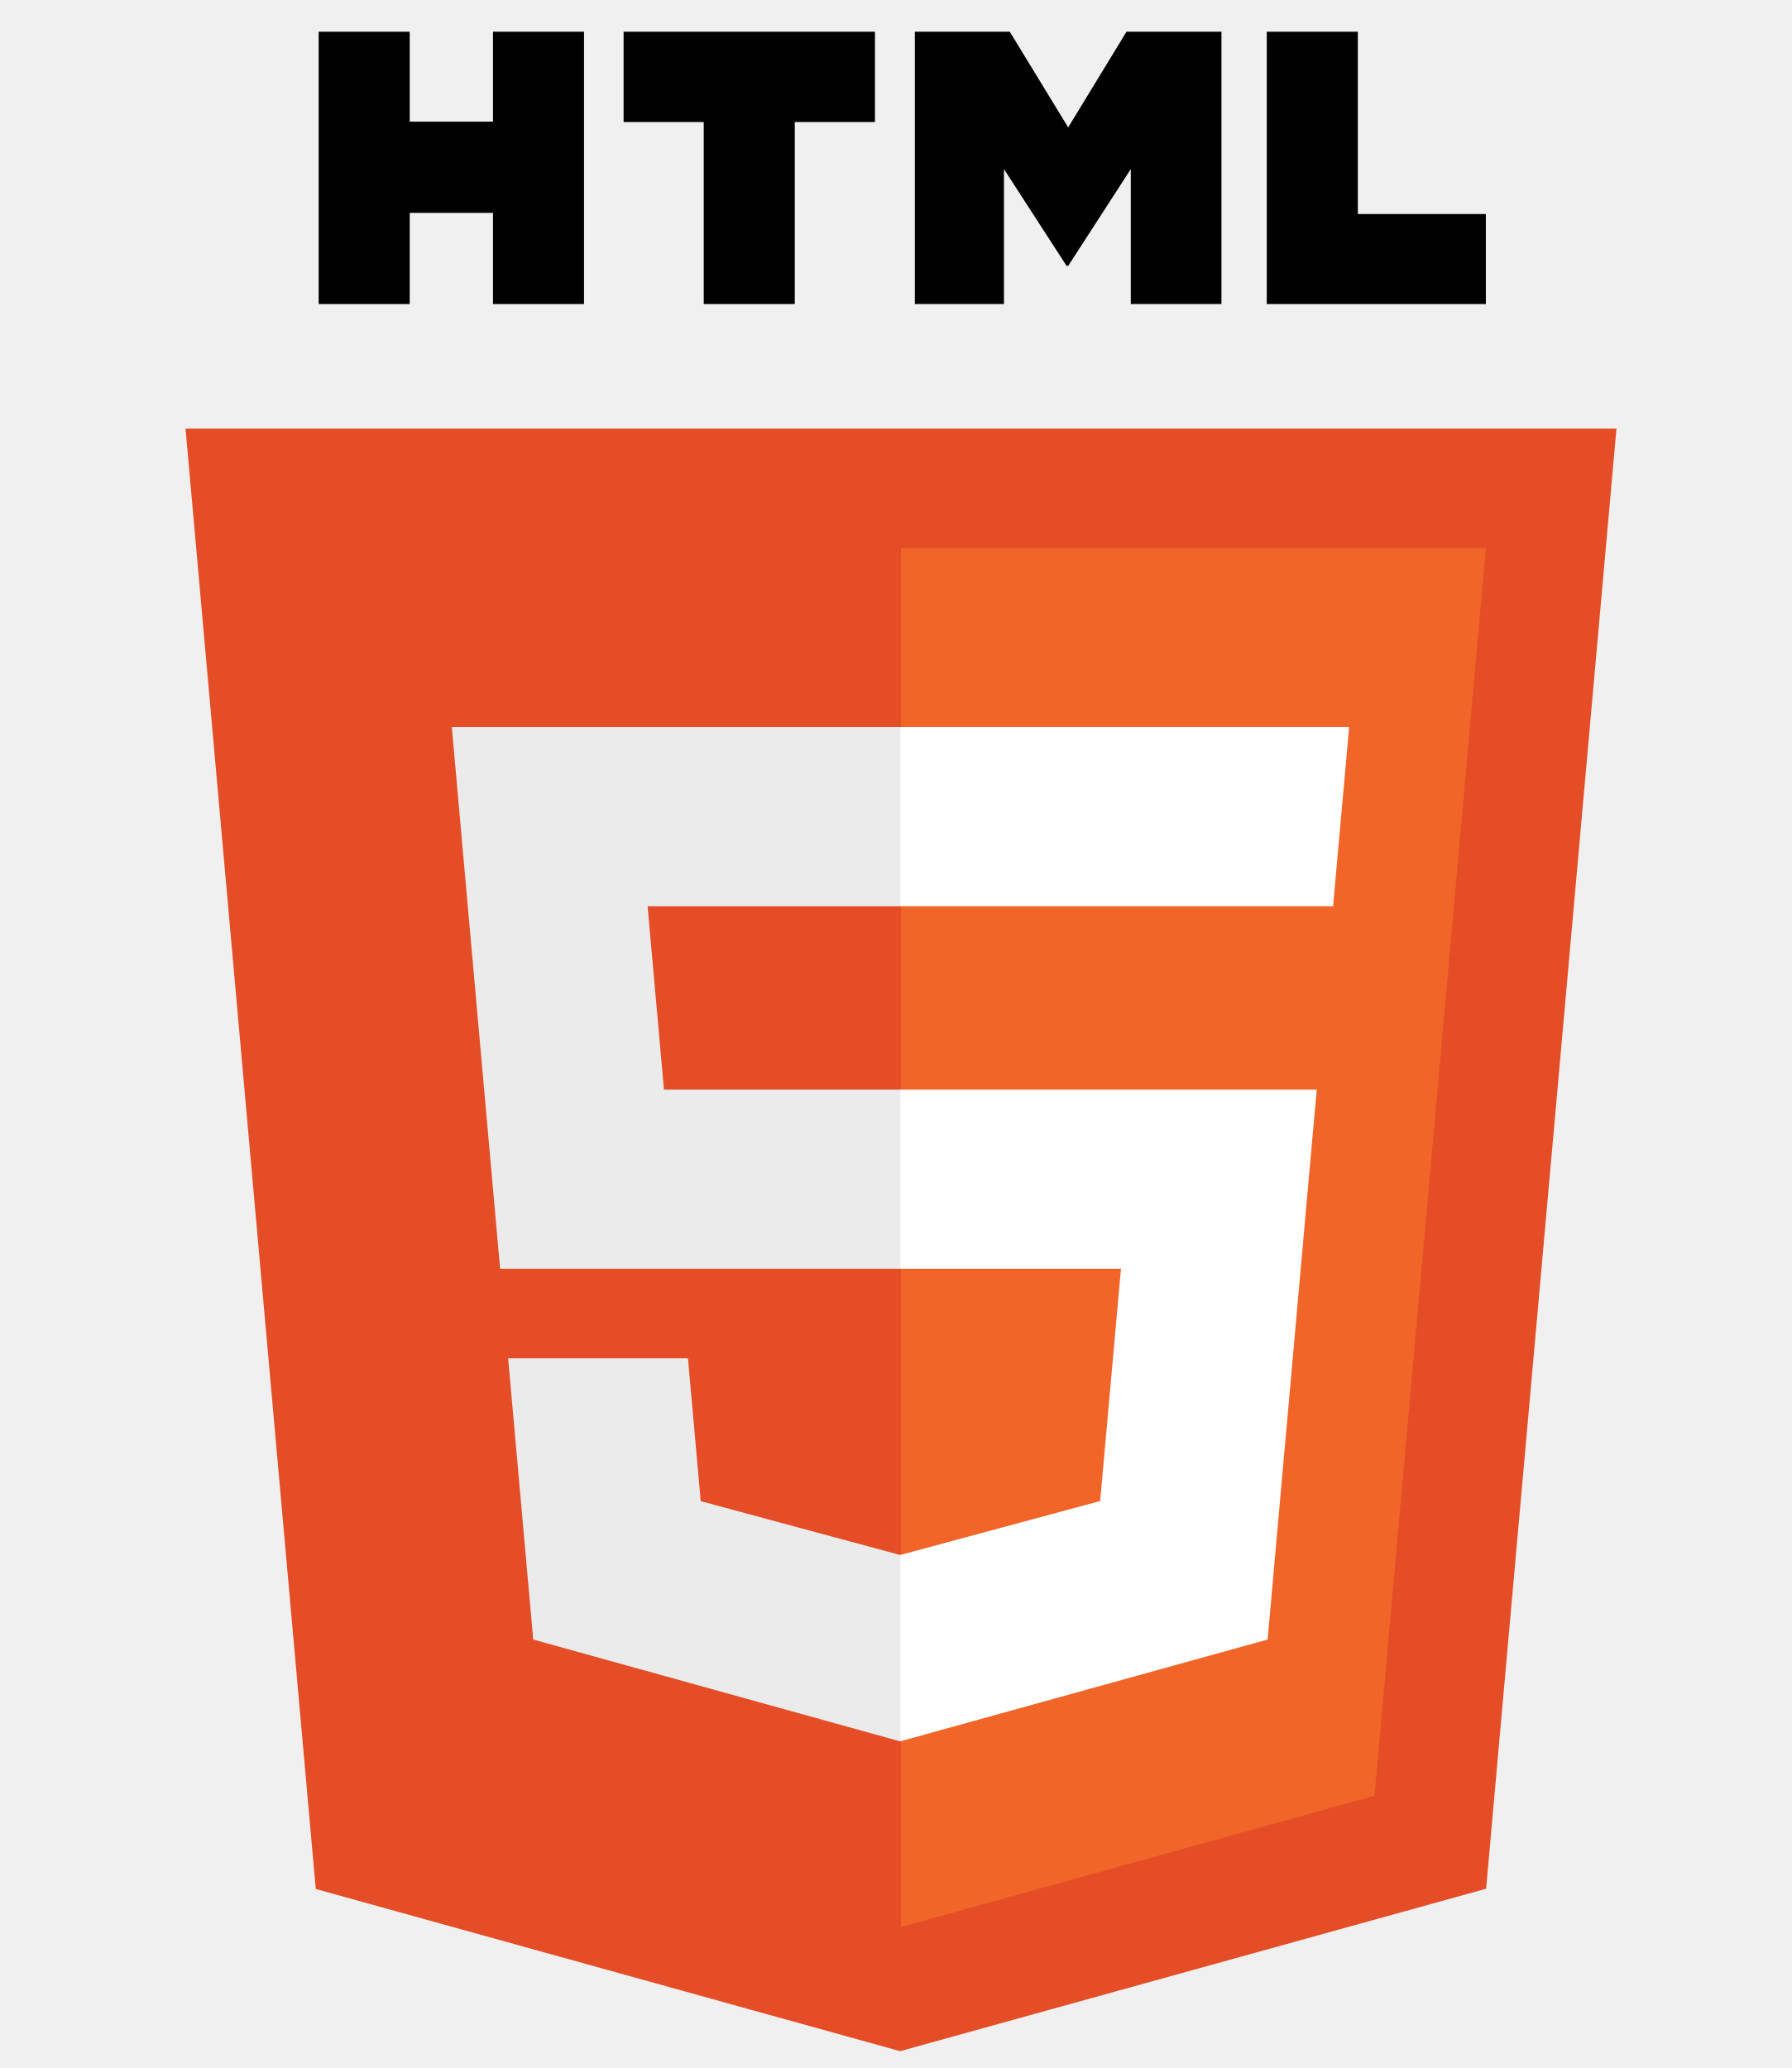
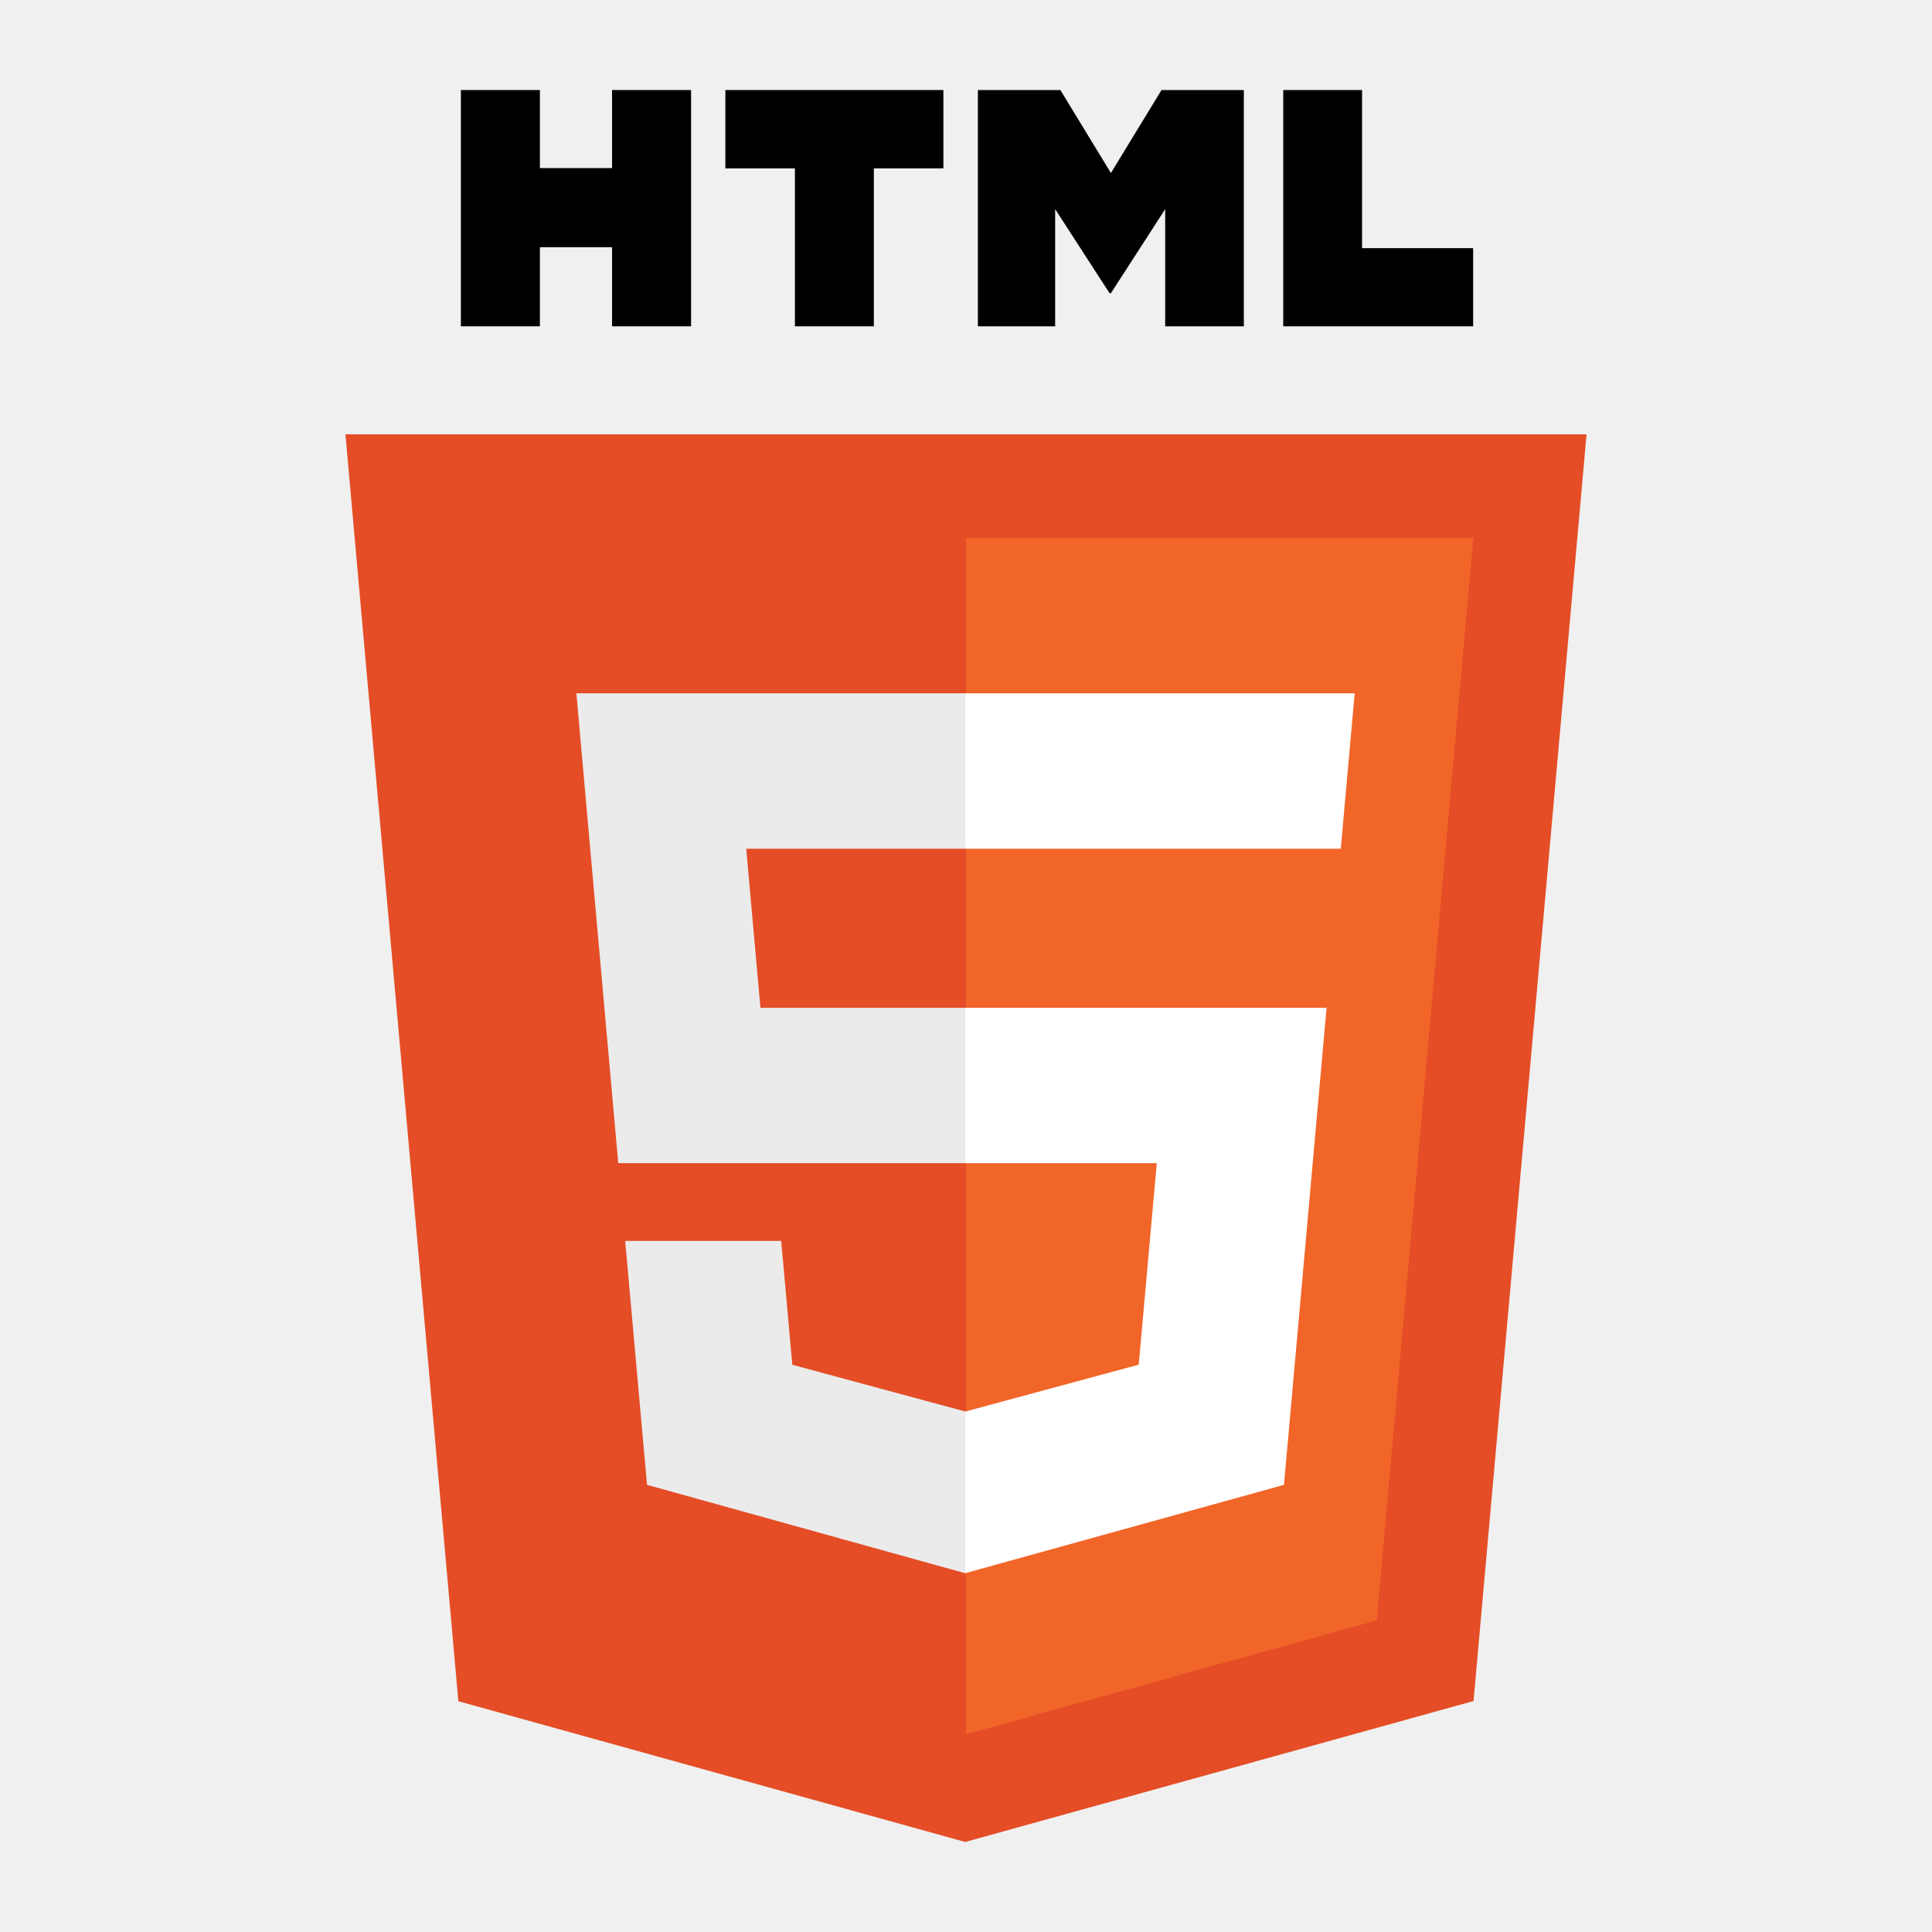
- <svg xmlns="http://www.w3.org/2000/svg" version="1.1" id="レイヤー_1" x="0px" y="0px" width="308.594px" height="356.25px" viewBox="0 0 308.594 356.25" enable-background="new 0 0 308.594 356.25" xml:space="preserve">
-   <g>
-     <polygon fill="#E44D26" points="54.387,325.408 31.957,73.832 278.421,73.832 255.968,325.368 155.039,353.35  " />
-     <polygon fill="#F16529" points="155.189,331.962 236.745,309.352 255.933,94.402 155.189,94.402  " />
-     <polygon fill="#EBEBEB" points="155.189,187.708 114.36,187.708 111.541,156.113 155.189,156.113 155.189,125.258 155.082,125.258    77.82,125.258 78.559,133.535 86.141,218.562 155.189,218.562  " />
-     <polygon fill="#EBEBEB" points="155.189,267.842 155.053,267.877 120.69,258.599 118.494,233.991 101.796,233.991 87.521,233.991    91.843,282.438 155.046,299.983 155.189,299.943  " />
-     <path d="M54.889,5.465h15.68v15.492h14.343V5.465h15.68v46.913H84.913V36.668H70.568v15.709h-15.68V5.465L54.889,5.465z" />
-     <path d="M121.212,21.022h-13.804V5.465h43.295v15.557h-13.81v31.355h-15.681V21.022L121.212,21.022z" />
-     <path d="M157.575,5.465h16.351l10.057,16.483l10.047-16.483h16.355v46.913H194.77V29.125l-10.787,16.68h-0.271l-10.794-16.68   v23.252h-15.342V5.465z" />
-     <path d="M218.188,5.465h15.685v31.406h22.051v15.507h-37.735V5.465z" />
-     <polygon fill="#FFFFFF" points="155.082,187.708 155.082,218.562 193.077,218.562 189.494,258.579 155.082,267.867    155.082,299.967 218.336,282.438 218.8,277.224 226.051,195.993 226.803,187.708 218.488,187.708  " />
-     <polygon fill="#FFFFFF" points="155.082,125.258 155.082,144.421 155.082,156.037 155.082,156.113 229.512,156.113    229.512,156.113 229.611,156.113 230.229,149.177 231.636,133.535 232.374,125.258  " />
-   </g>
+ <svg xmlns="http://www.w3.org/2000/svg" id="レイヤー_1" data-name="レイヤー 1" viewBox="0 0 200 200">
+   <defs>
+     <style>.cls-1{fill:#e44d26;}.cls-2{fill:#f16529;}.cls-3{fill:#ebebeb;}.cls-4{fill:#fff;}</style>
+   </defs>
+   <polygon class="cls-1" points="47.45 176.11 35.76 44.96 164.24 44.96 152.54 176.09 99.92 190.68 47.45 176.11" />
+   <polygon class="cls-2" points="100 179.53 142.52 167.74 152.52 55.69 100 55.69 100 179.53" />
+   <polygon class="cls-3" points="100 104.33 78.72 104.33 77.25 87.86 100 87.86 100 71.77 99.94 71.77 59.67 71.77 60.05 76.09 64 120.41 100 120.41 100 104.33" />
+   <polygon class="cls-3" points="100 146.1 99.93 146.12 82.02 141.28 80.87 128.46 72.17 128.46 64.72 128.46 66.98 153.71 99.92 162.86 100 162.84 100 146.1" />
+   <path d="M47.71,9.32h8.18V17.4h7.47V9.32h8.18V33.78H63.36V25.59H55.89v8.19H47.71V9.32Z" />
+   <path d="M82.29,17.43h-7.2V9.32H97.66v8.11h-7.2V33.78H82.29V17.43Z" />
+   <path d="M101.24,9.32h8.53L115,17.91l5.24-8.59h8.52V33.78h-8.14V21.65L115,30.35h-.14l-5.63-8.7V33.78h-8V9.32Z" />
+   <path d="M132.84,9.32H141V25.69h11.5v8.09H132.84V9.32Z" />
+   <polygon class="cls-4" points="99.94 104.33 99.94 120.41 119.75 120.41 117.88 141.27 99.94 146.12 99.94 162.85 132.92 153.71 133.16 150.99 136.94 108.65 137.33 104.33 133 104.33 99.94 104.33" />
+   <polygon class="cls-4" points="99.94 71.77 99.94 81.76 99.94 87.82 99.94 87.86 138.75 87.86 138.75 87.86 138.8 87.86 139.12 84.24 139.85 76.09 140.24 71.77 99.94 71.77" />
</svg>
